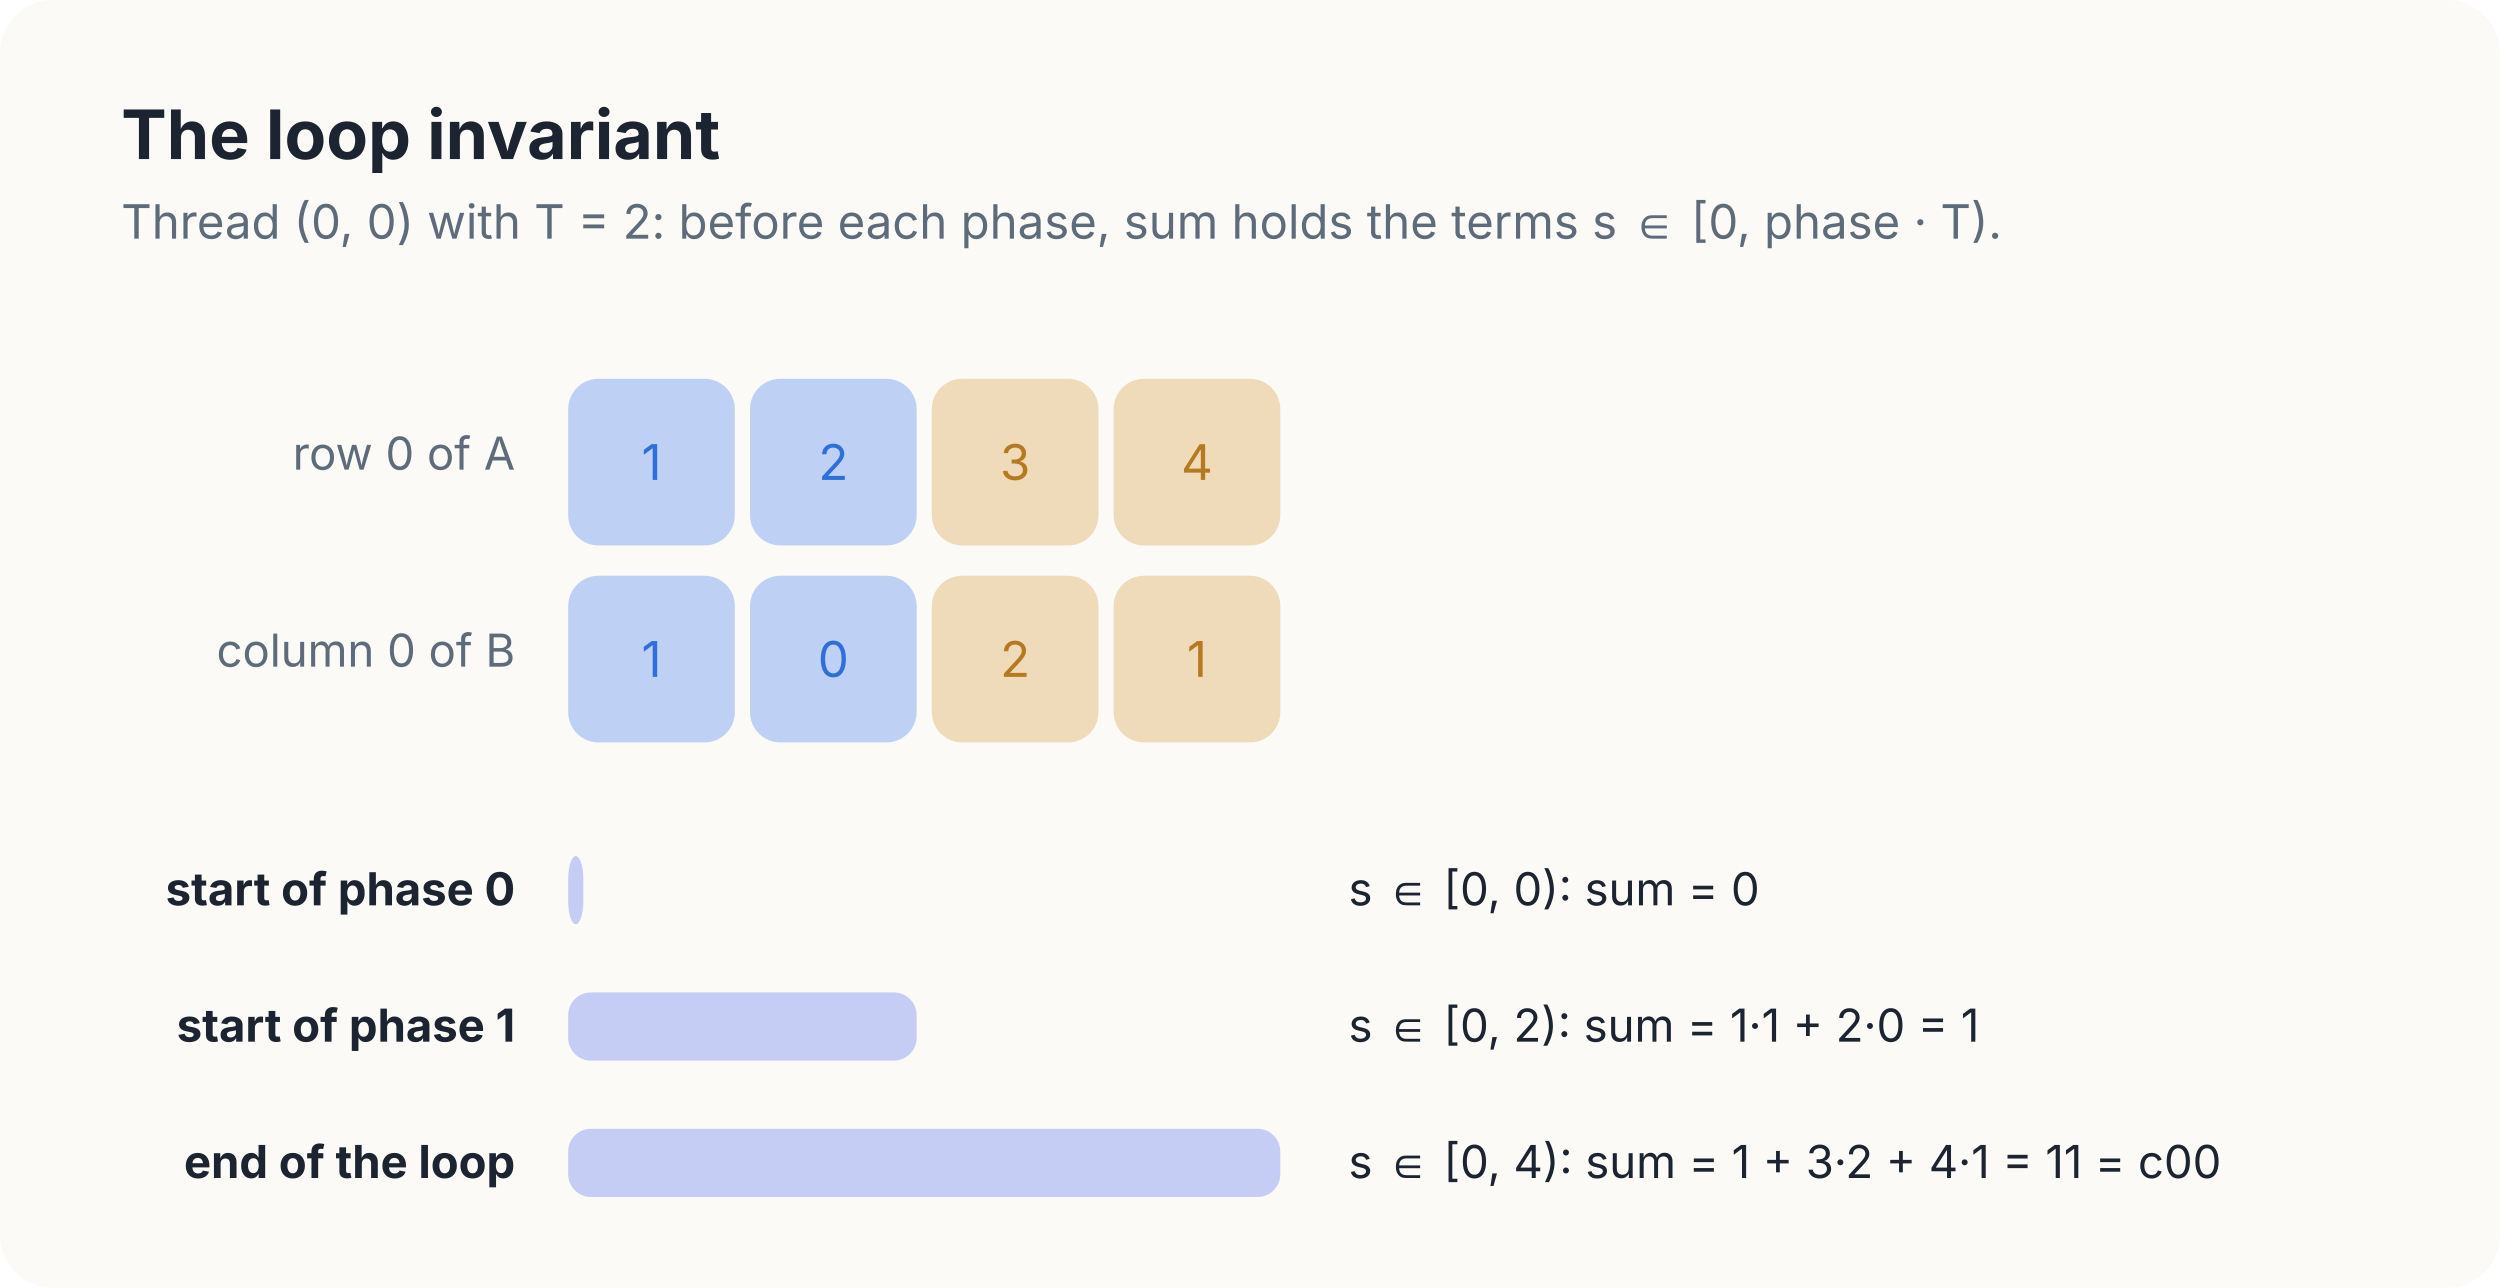
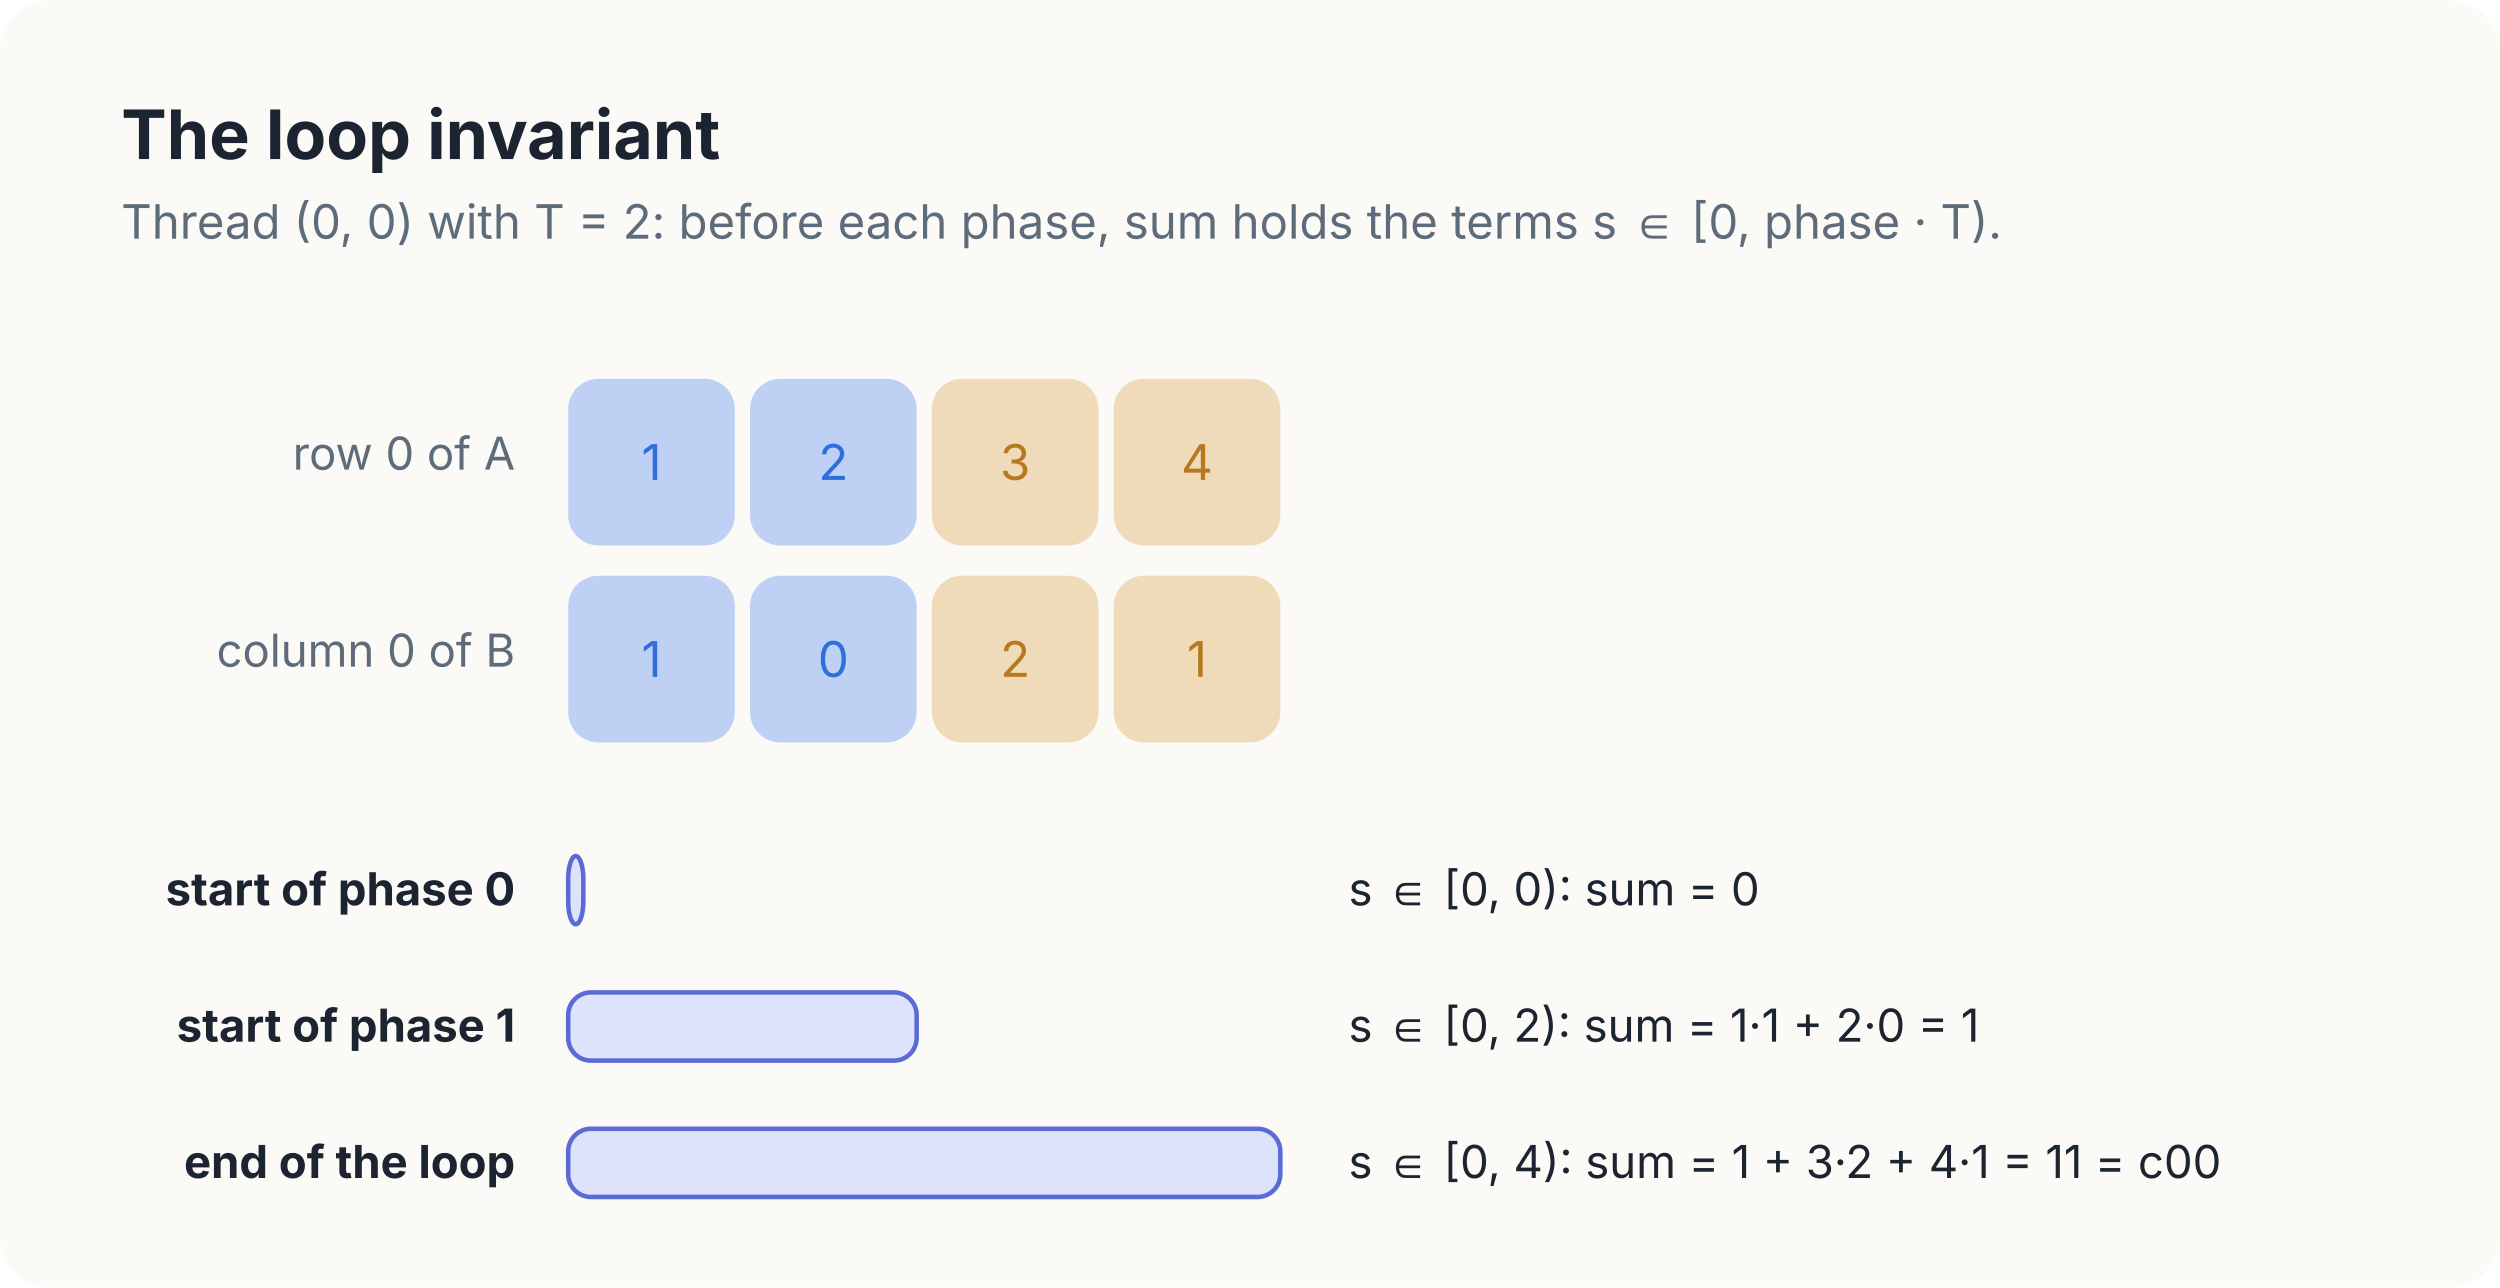
<svg xmlns="http://www.w3.org/2000/svg" viewBox="0 0 660 340" width="660" height="340" role="img" aria-label="Row 0 of A, 1 2 3 4, and column 0 of B, 1 0 2 1, drawn as 2 rows of cells: the first 2 cells of each in blue (phase 0), the last 2 in amber (phase 1). Below, 3 bars show how much of the dot product sum covers: at the start of phase 0 no terms, sum = 0; at the start of phase 1 the terms s in [0, 2), sum = 1 times 1 plus 2 times 0 = 1; at the end of the loop, the terms s in [0, 4), sum = 1 + 3 times 2 + 4 times 1 = 11 = c00.">
  <defs>
    <filter id="m3-shadow" x="-10%" y="-20%" width="120%" height="160%">
      <feDropShadow dx="0" dy="1" stdDeviation="1" flood-color="#000" flood-opacity="0.18" />
      <feDropShadow dx="0" dy="1" stdDeviation="2" flood-color="#000" flood-opacity="0.10" />
    </filter>
  </defs>
  <style>
    text { font-family: Inter, "Segoe UI", "Helvetica Neue", Helvetica, Arial, sans-serif; fill: #1B2430; }
    .title { font-size: 18px; font-weight: 650; }
    .lede { font-size: 12.5px; fill: #5D6B7A; }
    .name { font-size: 14px; font-weight: 650; }
    .sub { font-size: 12px; fill: #5D6B7A; }
    .note { font-size: 12px; fill: #5D6B7A; }
    .tab { font-size: 11.5px; font-weight: 650; letter-spacing: 0.04em; fill: #5D6B7A; }
    .mono { font-family: "JetBrains Mono", "SF Mono", Menlo, Consolas, monospace; font-size: 12px; }
    .dim { fill: #8794A3; }
    .strong { font-weight: 700; }
    .trap { fill: #CF4526; font-weight: 700; }
    .pill { font-size: 11px; font-weight: 600; }
    .wire { fill: none; stroke: #3F5873; stroke-width: 1.8; stroke-linecap: round; stroke-linejoin: round; }
    .wire.danger { stroke: #CF4526; stroke-dasharray: 6 5; }
    .wire.idle { stroke: #7F8EA0; stroke-dasharray: 2 5; }
  </style>
  <defs>
    <filter id="lift" x="-10%" y="-10%" width="120%" height="135%">
      <feDropShadow dx="0" dy="2" stdDeviation="3" flood-color="#1B2430" flood-opacity="0.13" />
    </filter>
    <linearGradient id="thor-body" x1="0" y1="0" x2="0" y2="1">
      <stop offset="0" stop-color="#C6CCD5" />
      <stop offset="1" stop-color="#979EA9" />
    </linearGradient>
    <linearGradient id="switch-body" x1="0" y1="0" x2="0" y2="1">
      <stop offset="0" stop-color="#3B4656" />
      <stop offset="1" stop-color="#232B37" />
    </linearGradient>
    <marker id="head" viewBox="0 0 12 9" refX="6" refY="4.5" markerUnits="userSpaceOnUse" markerWidth="12" markerHeight="9" orient="auto">
      <path d="M0,0 L12,4.5 L0,9 L3.5,4.5 Z" fill="#3F5873" />
    </marker>
+     <marker id="head-small" viewBox="0 0 7.2 5.4" refX="3.6" refY="2.7" markerUnits="userSpaceOnUse" markerWidth="7.2" markerHeight="5.4" orient="auto">
+       <path d="M0,0 L7.2,2.7 L0,5.4 L2.1,2.7 Z" fill="#3F5873" />
+     </marker>
    <marker id="head-danger" viewBox="0 0 12 9" refX="6" refY="4.5" markerUnits="userSpaceOnUse" markerWidth="12" markerHeight="9" orient="auto">
      <path d="M0,0 L12,4.5 L0,9 L3.5,4.5 Z" fill="#CF4526" />
    </marker>
+     <marker id="head-danger-small" viewBox="0 0 7.2 5.4" refX="3.6" refY="2.7" markerUnits="userSpaceOnUse" markerWidth="7.2" markerHeight="5.4" orient="auto">
+       <path d="M0,0 L7.2,2.7 L0,5.4 L2.1,2.7 Z" fill="#CF4526" />
+     </marker>
    <marker id="head-idle" viewBox="0 0 12 9" refX="6" refY="4.5" markerUnits="userSpaceOnUse" markerWidth="12" markerHeight="9" orient="auto">
      <path d="M0,0 L12,4.5 L0,9 L3.5,4.5 Z" fill="#7F8EA0" />
+     </marker>
+     <marker id="head-idle-small" viewBox="0 0 7.2 5.4" refX="3.6" refY="2.7" markerUnits="userSpaceOnUse" markerWidth="7.2" markerHeight="5.4" orient="auto">
+       <path d="M0,0 L7.2,2.7 L0,5.4 L2.1,2.7 Z" fill="#7F8EA0" />
    </marker>
  </defs>
  <rect width="660" height="340" rx="14" fill="#FBFAF6" />
  <text x="32.0" y="42.0" class="title" text-anchor="start" xml:space="preserve">The loop invariant</text>
  <text x="32.0" y="63.0" class="lede" text-anchor="start" xml:space="preserve">Thread (0, 0) with T = 2: before each phase, sum holds the terms s ∈ [0, phase · T).</text>
  <text x="136.0" y="124.0" text-anchor="end" xml:space="preserve" style="font-size:12px;fill:#5D6B7A">row 0 of A</text>
  <text x="136.0" y="176.0" text-anchor="end" xml:space="preserve" style="font-size:12px;fill:#5D6B7A">column 0 of B</text>
  <rect x="150.0" y="100.0" width="44.0" height="44.0" rx="8" fill="#BED1F5" stroke="none" stroke-width="1.3" />
  <text x="172.0" y="126.7" text-anchor="middle" style="font-size:13px;fill:#2F6FDB">1</text>
  <rect x="150.0" y="152.0" width="44.0" height="44.0" rx="8" fill="#BED1F5" stroke="none" stroke-width="1.3" />
  <text x="172.0" y="178.7" text-anchor="middle" style="font-size:13px;fill:#2F6FDB">1</text>
  <rect x="198.0" y="100.0" width="44.0" height="44.0" rx="8" fill="#BED1F5" stroke="none" stroke-width="1.3" />
  <text x="220.0" y="126.7" text-anchor="middle" style="font-size:13px;fill:#2F6FDB">2</text>
  <rect x="198.0" y="152.0" width="44.0" height="44.0" rx="8" fill="#BED1F5" stroke="none" stroke-width="1.3" />
  <text x="220.0" y="178.7" text-anchor="middle" style="font-size:13px;fill:#2F6FDB">0</text>
  <rect x="246.0" y="100.0" width="44.0" height="44.0" rx="8" fill="#EFDBBA" stroke="none" stroke-width="1.3" />
  <text x="268.0" y="126.7" text-anchor="middle" style="font-size:13px;fill:#B7791F">3</text>
  <rect x="246.0" y="152.0" width="44.0" height="44.0" rx="8" fill="#EFDBBA" stroke="none" stroke-width="1.3" />
  <text x="268.0" y="178.7" text-anchor="middle" style="font-size:13px;fill:#B7791F">2</text>
  <rect x="294.0" y="100.0" width="44.0" height="44.0" rx="8" fill="#EFDBBA" stroke="none" stroke-width="1.3" />
  <text x="316.0" y="126.7" text-anchor="middle" style="font-size:13px;fill:#B7791F">4</text>
  <rect x="294.0" y="152.0" width="44.0" height="44.0" rx="8" fill="#EFDBBA" stroke="none" stroke-width="1.3" />
  <text x="316.0" y="178.7" text-anchor="middle" style="font-size:13px;fill:#B7791F">1</text>
  <text x="136.0" y="239.0" text-anchor="end" xml:space="preserve" style="font-size:12px;font-weight:700;fill:#1B2430">start of phase 0</text>
-   <rect x="150.0" y="226.0" width="4.0" height="18.0" rx="6" fill="#C6CDF4" stroke="none" stroke-width="1.2" />
+   <rect x="150.0" y="226.0" width="4.0" height="18.0" rx="6" fill="#DDE3FB" stroke="#5B6BD6" stroke-width="1.2" />
  <text x="356.0" y="239.0" text-anchor="start" xml:space="preserve" style="font-size:12px;fill:#1B2430">s ∈ [0, 0): sum = 0</text>
  <text x="136.0" y="275.0" text-anchor="end" xml:space="preserve" style="font-size:12px;font-weight:700;fill:#1B2430">start of phase 1</text>
-   <rect x="150.0" y="262.0" width="92.0" height="18.0" rx="6" fill="#C6CDF4" stroke="none" stroke-width="1.2" />
+   <rect x="150.0" y="262.0" width="92.0" height="18.0" rx="6" fill="#DDE3FB" stroke="#5B6BD6" stroke-width="1.2" />
  <text x="356.0" y="275.0" text-anchor="start" xml:space="preserve" style="font-size:12px;fill:#1B2430">s ∈ [0, 2): sum = 1·1 + 2·0 = 1</text>
  <text x="136.0" y="311.0" text-anchor="end" xml:space="preserve" style="font-size:12px;font-weight:700;fill:#1B2430">end of the loop</text>
-   <rect x="150.0" y="298.0" width="188.0" height="18.0" rx="6" fill="#C6CDF4" stroke="none" stroke-width="1.2" />
+   <rect x="150.0" y="298.0" width="188.0" height="18.0" rx="6" fill="#DDE3FB" stroke="#5B6BD6" stroke-width="1.2" />
  <text x="356.0" y="311.0" text-anchor="start" xml:space="preserve" style="font-size:12px;fill:#1B2430">s ∈ [0, 4): sum = 1 + 3·2 + 4·1 = 11 = c00</text>
</svg>
